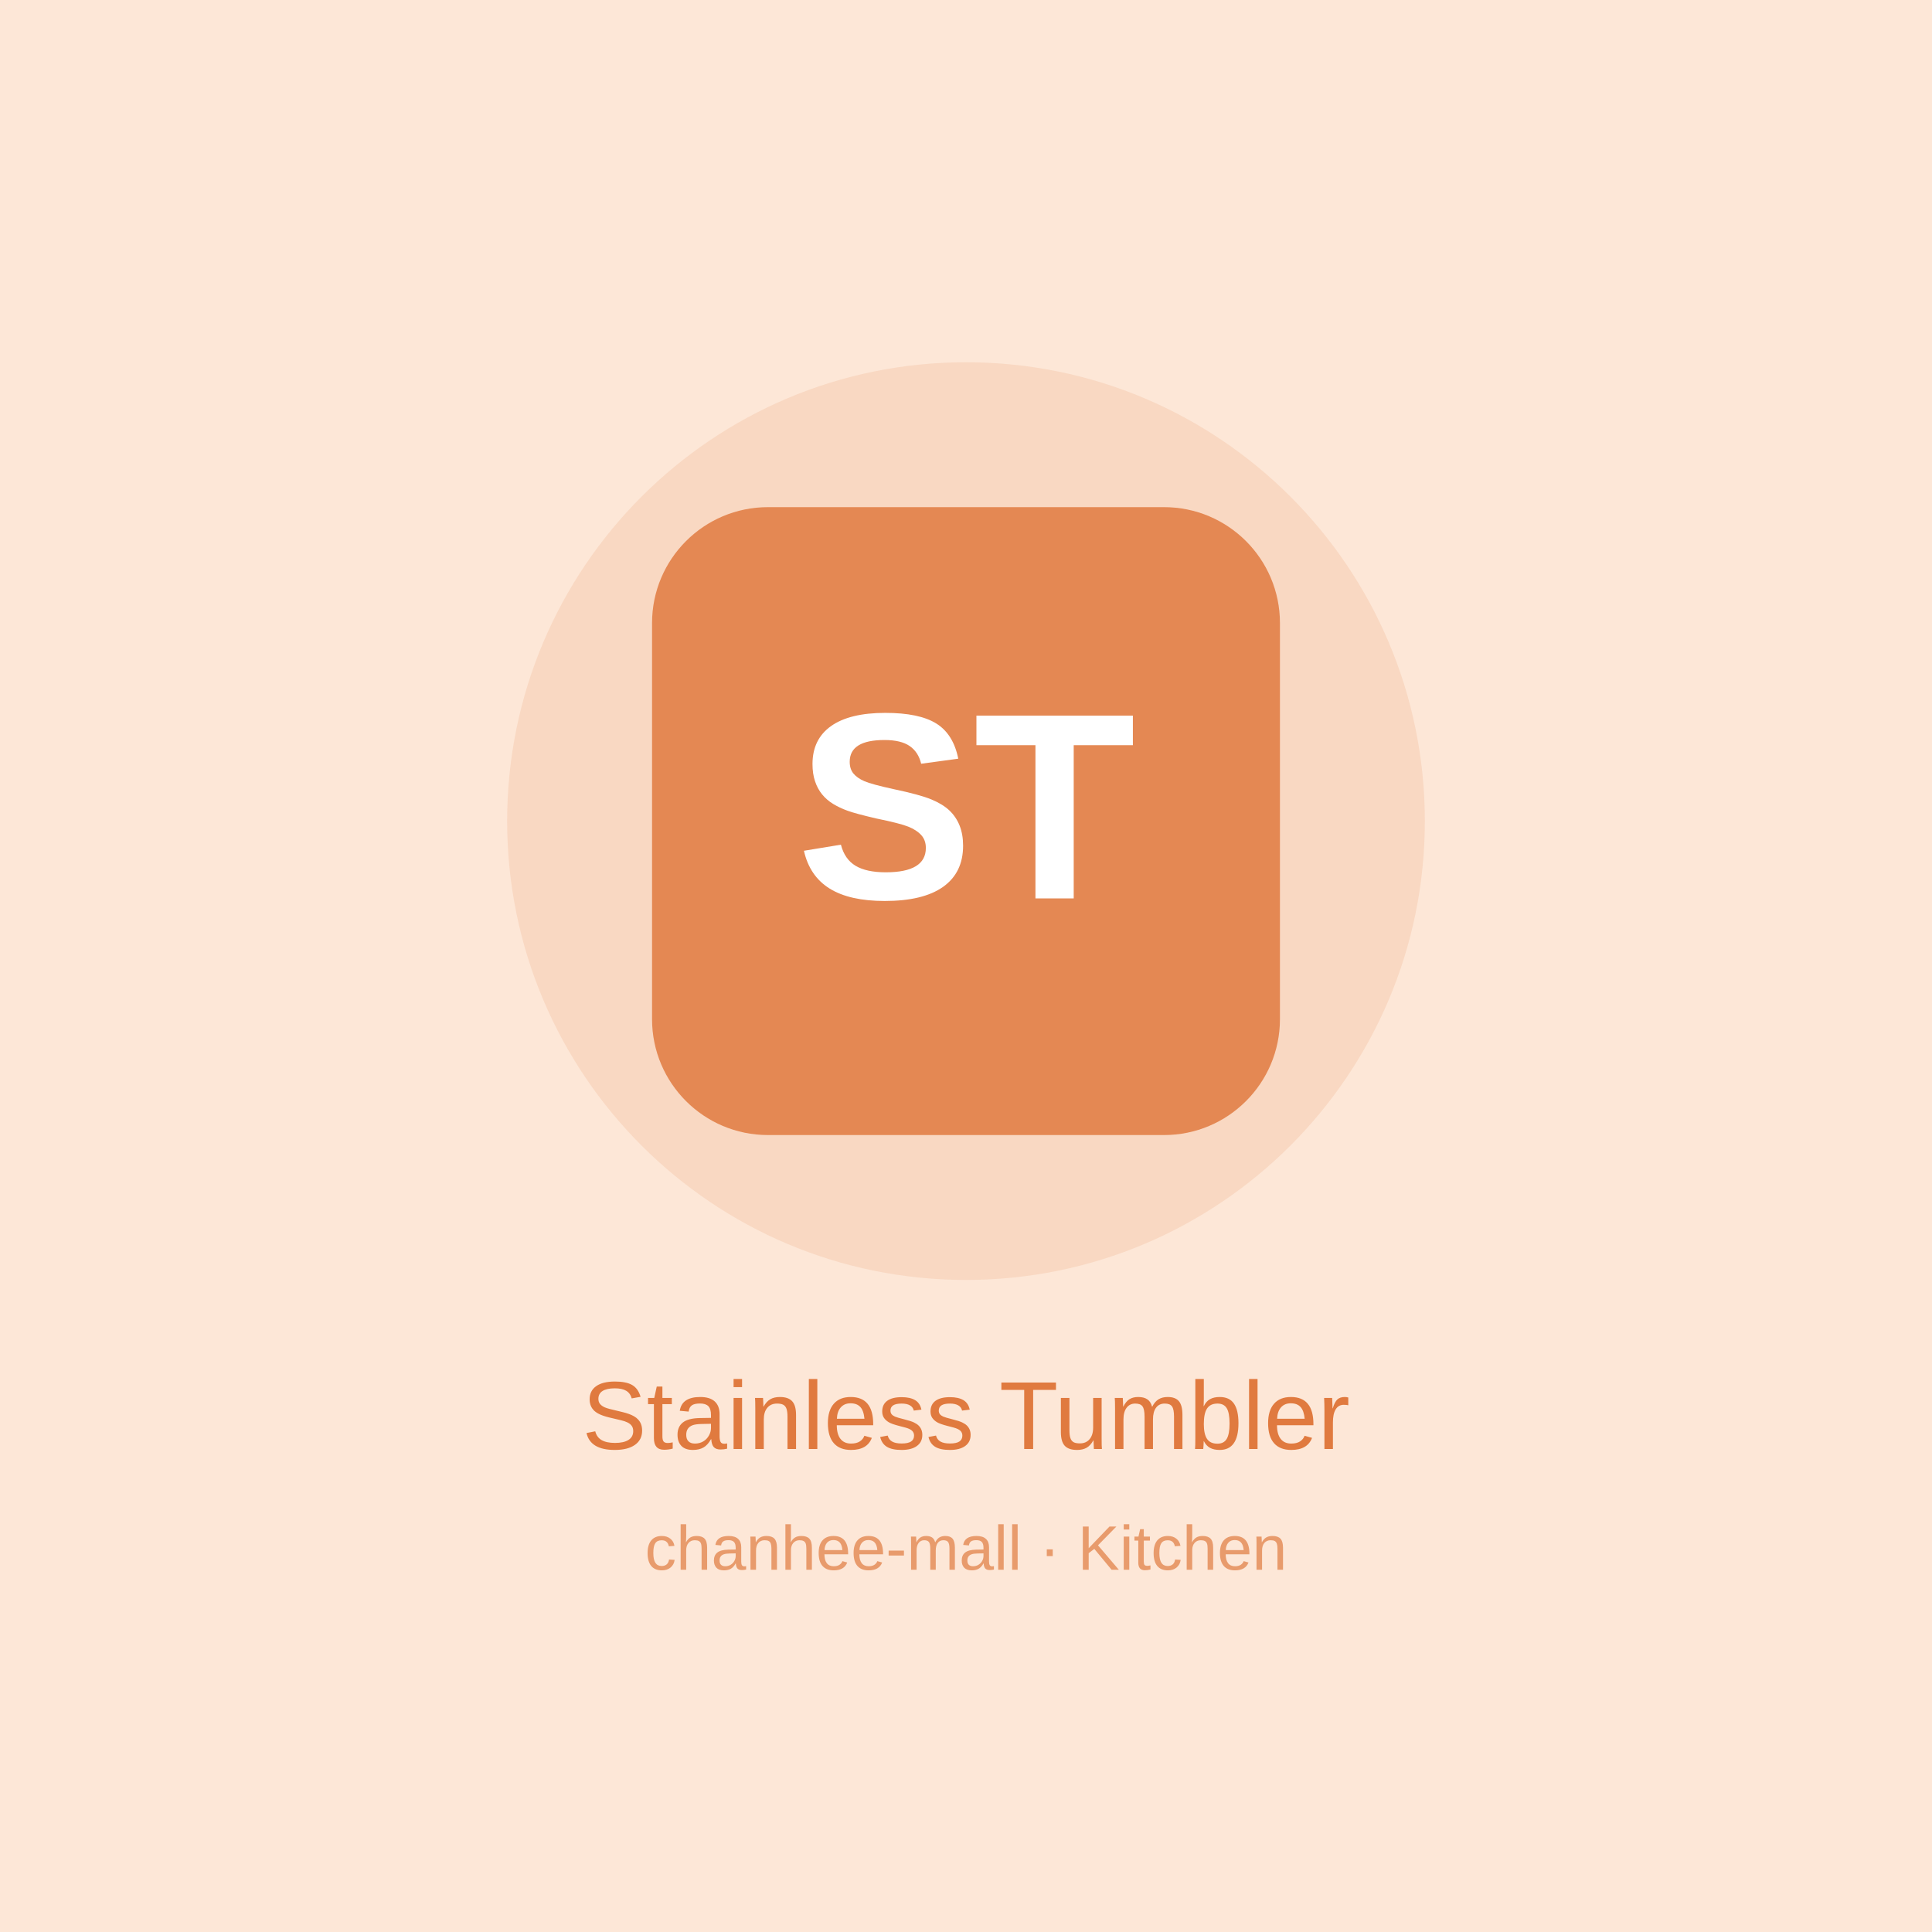
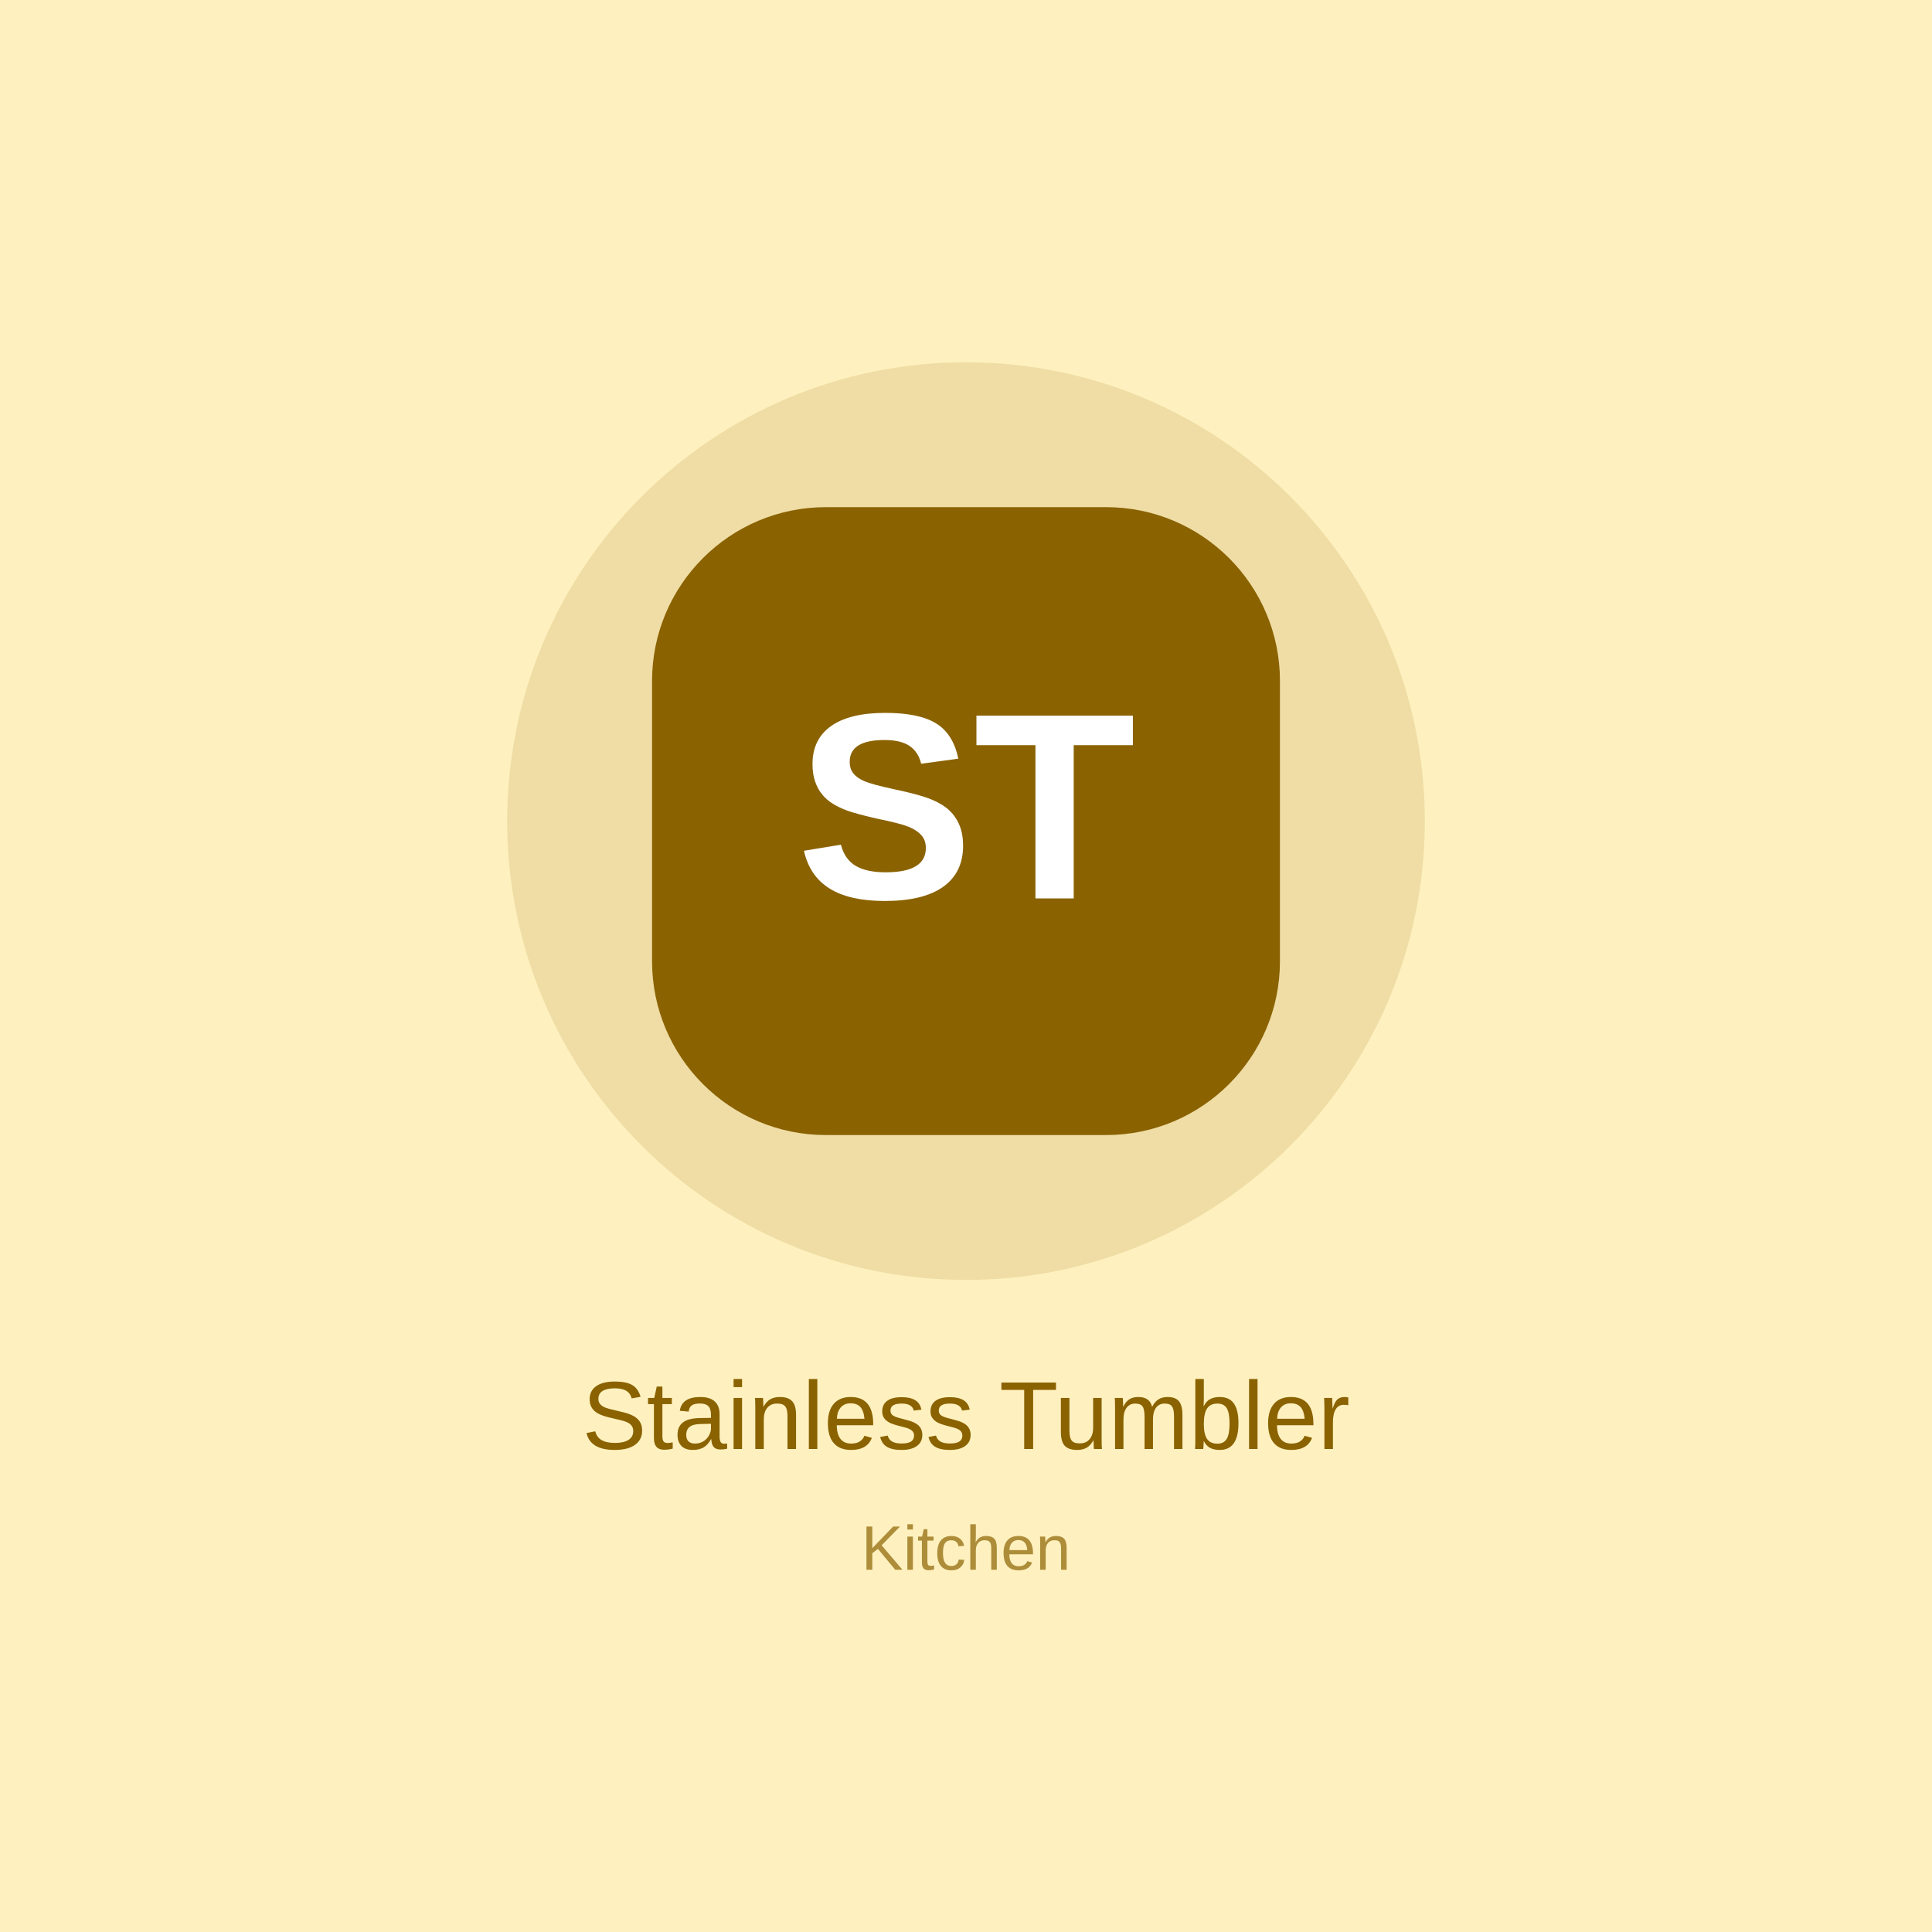
<svg xmlns="http://www.w3.org/2000/svg" viewBox="0 0 800 800" width="800" height="800" role="img" aria-label="Stainless Tumbler">
-   <rect width="800" height="800" fill="#FDE7D7" />
-   <circle cx="400" cy="340" r="190" fill="#E07A3F" opacity="0.14" />
-   <rect x="270" y="210" width="260" height="260" rx="48" fill="#E07A3F" opacity="0.85" />
+   <rect width="800" height="800" fill="#FFF1BF" />
+   <circle cx="400" cy="340" r="190" fill="#8A6200" opacity="0.14" />
+   <rect x="270" y="210" width="260" height="260" rx="72" fill="#8A6200" />
  <text x="400" y="372" text-anchor="middle" font-family="Arial, Helvetica, sans-serif" font-size="110" font-weight="700" fill="#ffffff">ST</text>
-   <text x="400" y="600" text-anchor="middle" font-family="Arial, Helvetica, sans-serif" font-size="40" fill="#E07A3F">Stainless Tumbler</text>
-   <text x="400" y="650" text-anchor="middle" font-family="Arial, Helvetica, sans-serif" font-size="26" fill="#E07A3F" opacity="0.7">chanhee-mall · Kitchen</text>
+   <text x="400" y="600" text-anchor="middle" font-family="Arial, Helvetica, sans-serif" font-size="40" fill="#8A6200">Stainless Tumbler</text>
+   <text x="400" y="650" text-anchor="middle" font-family="Arial, Helvetica, sans-serif" font-size="26" fill="#8A6200" opacity="0.7">Kitchen</text>
</svg>
